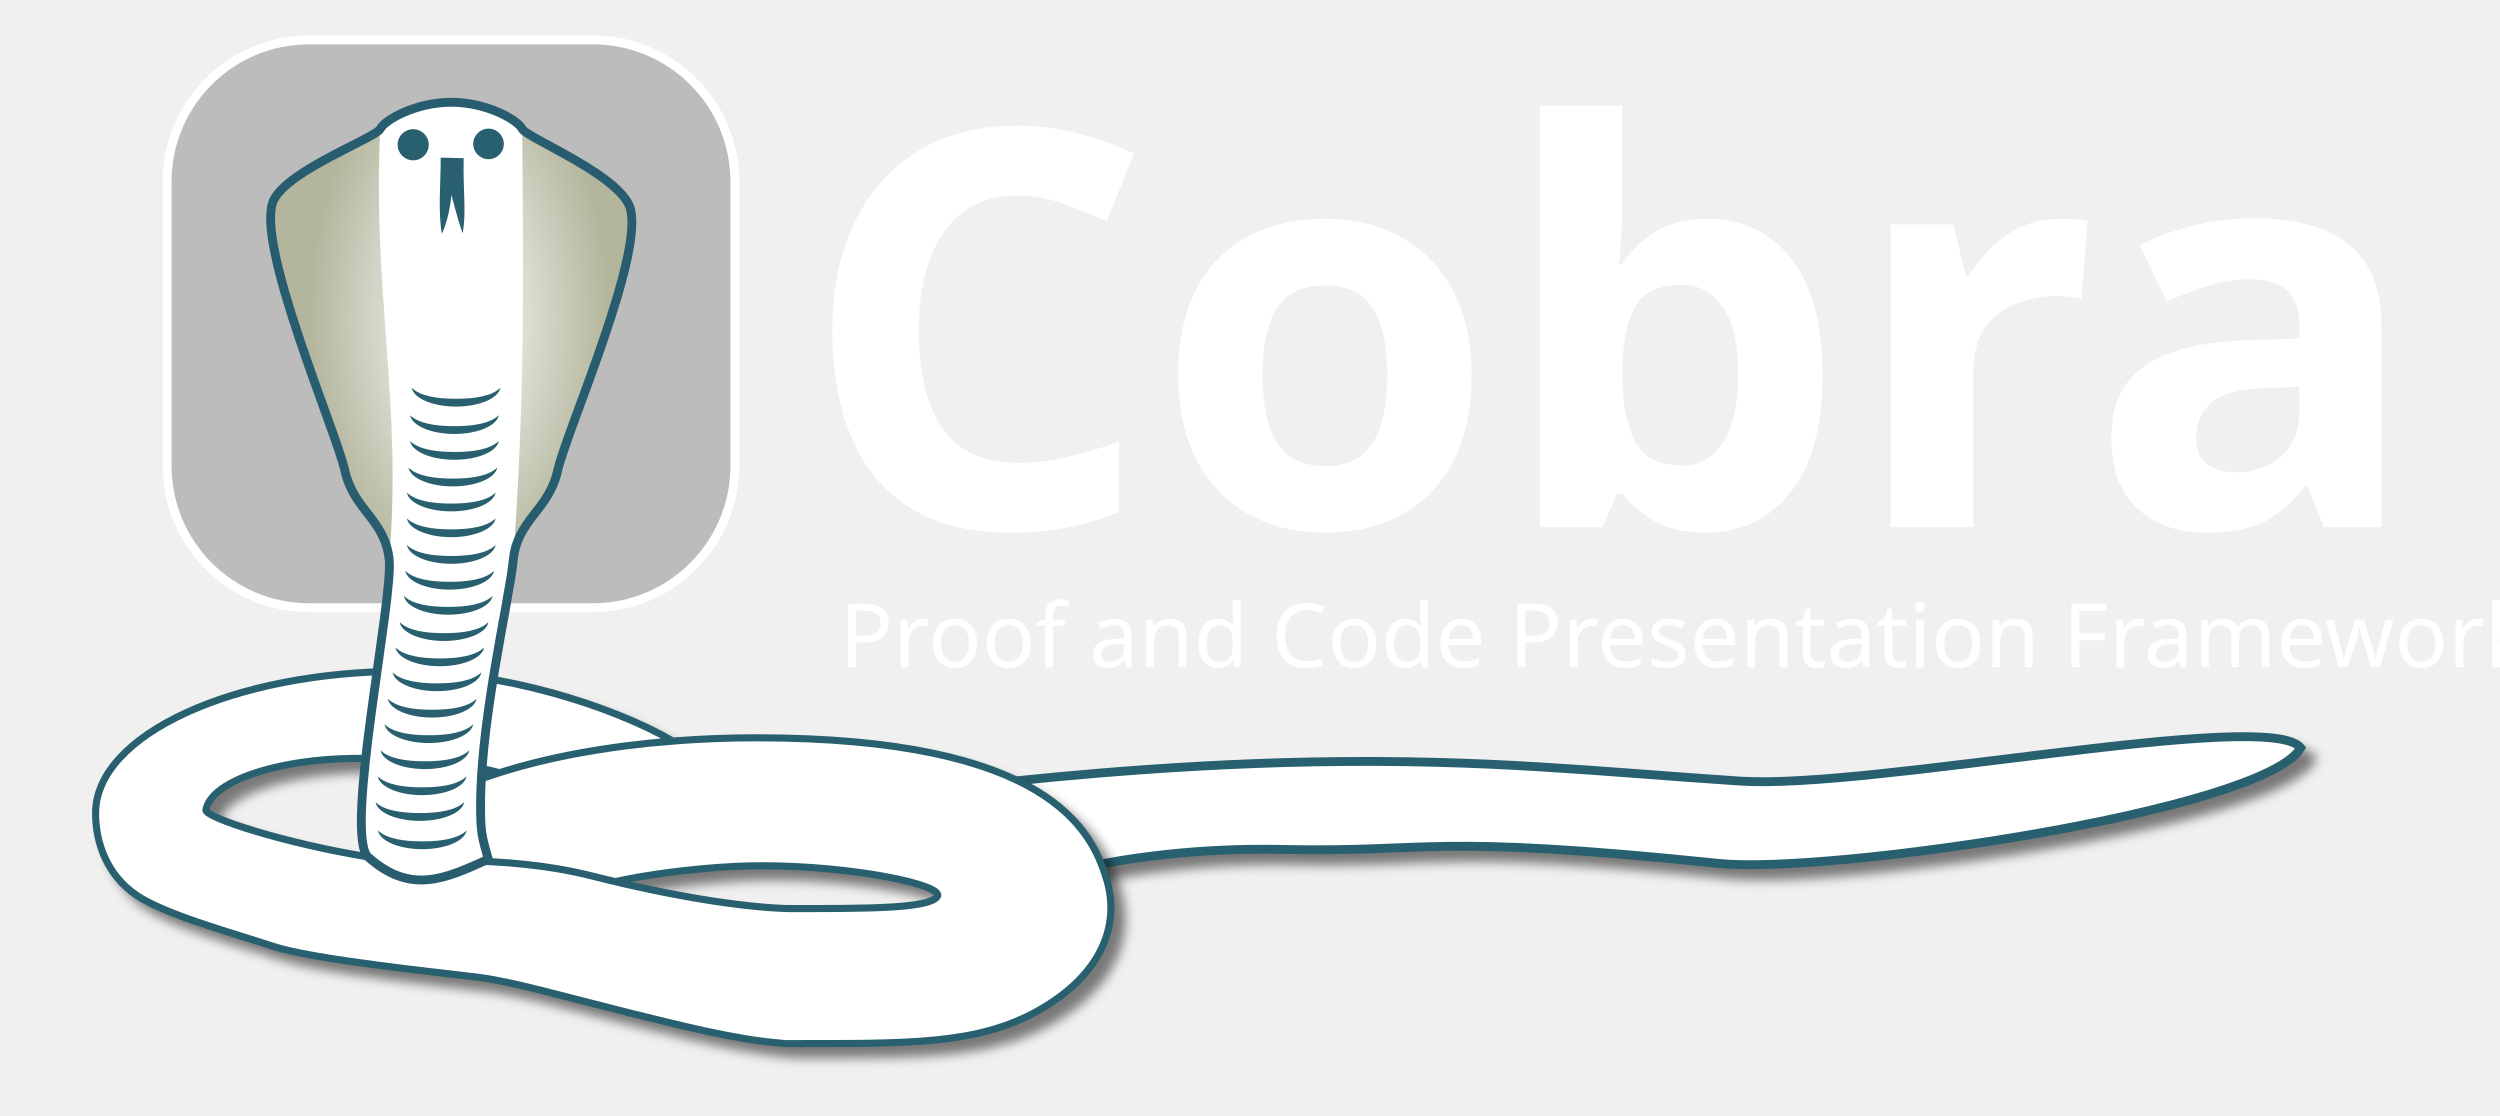
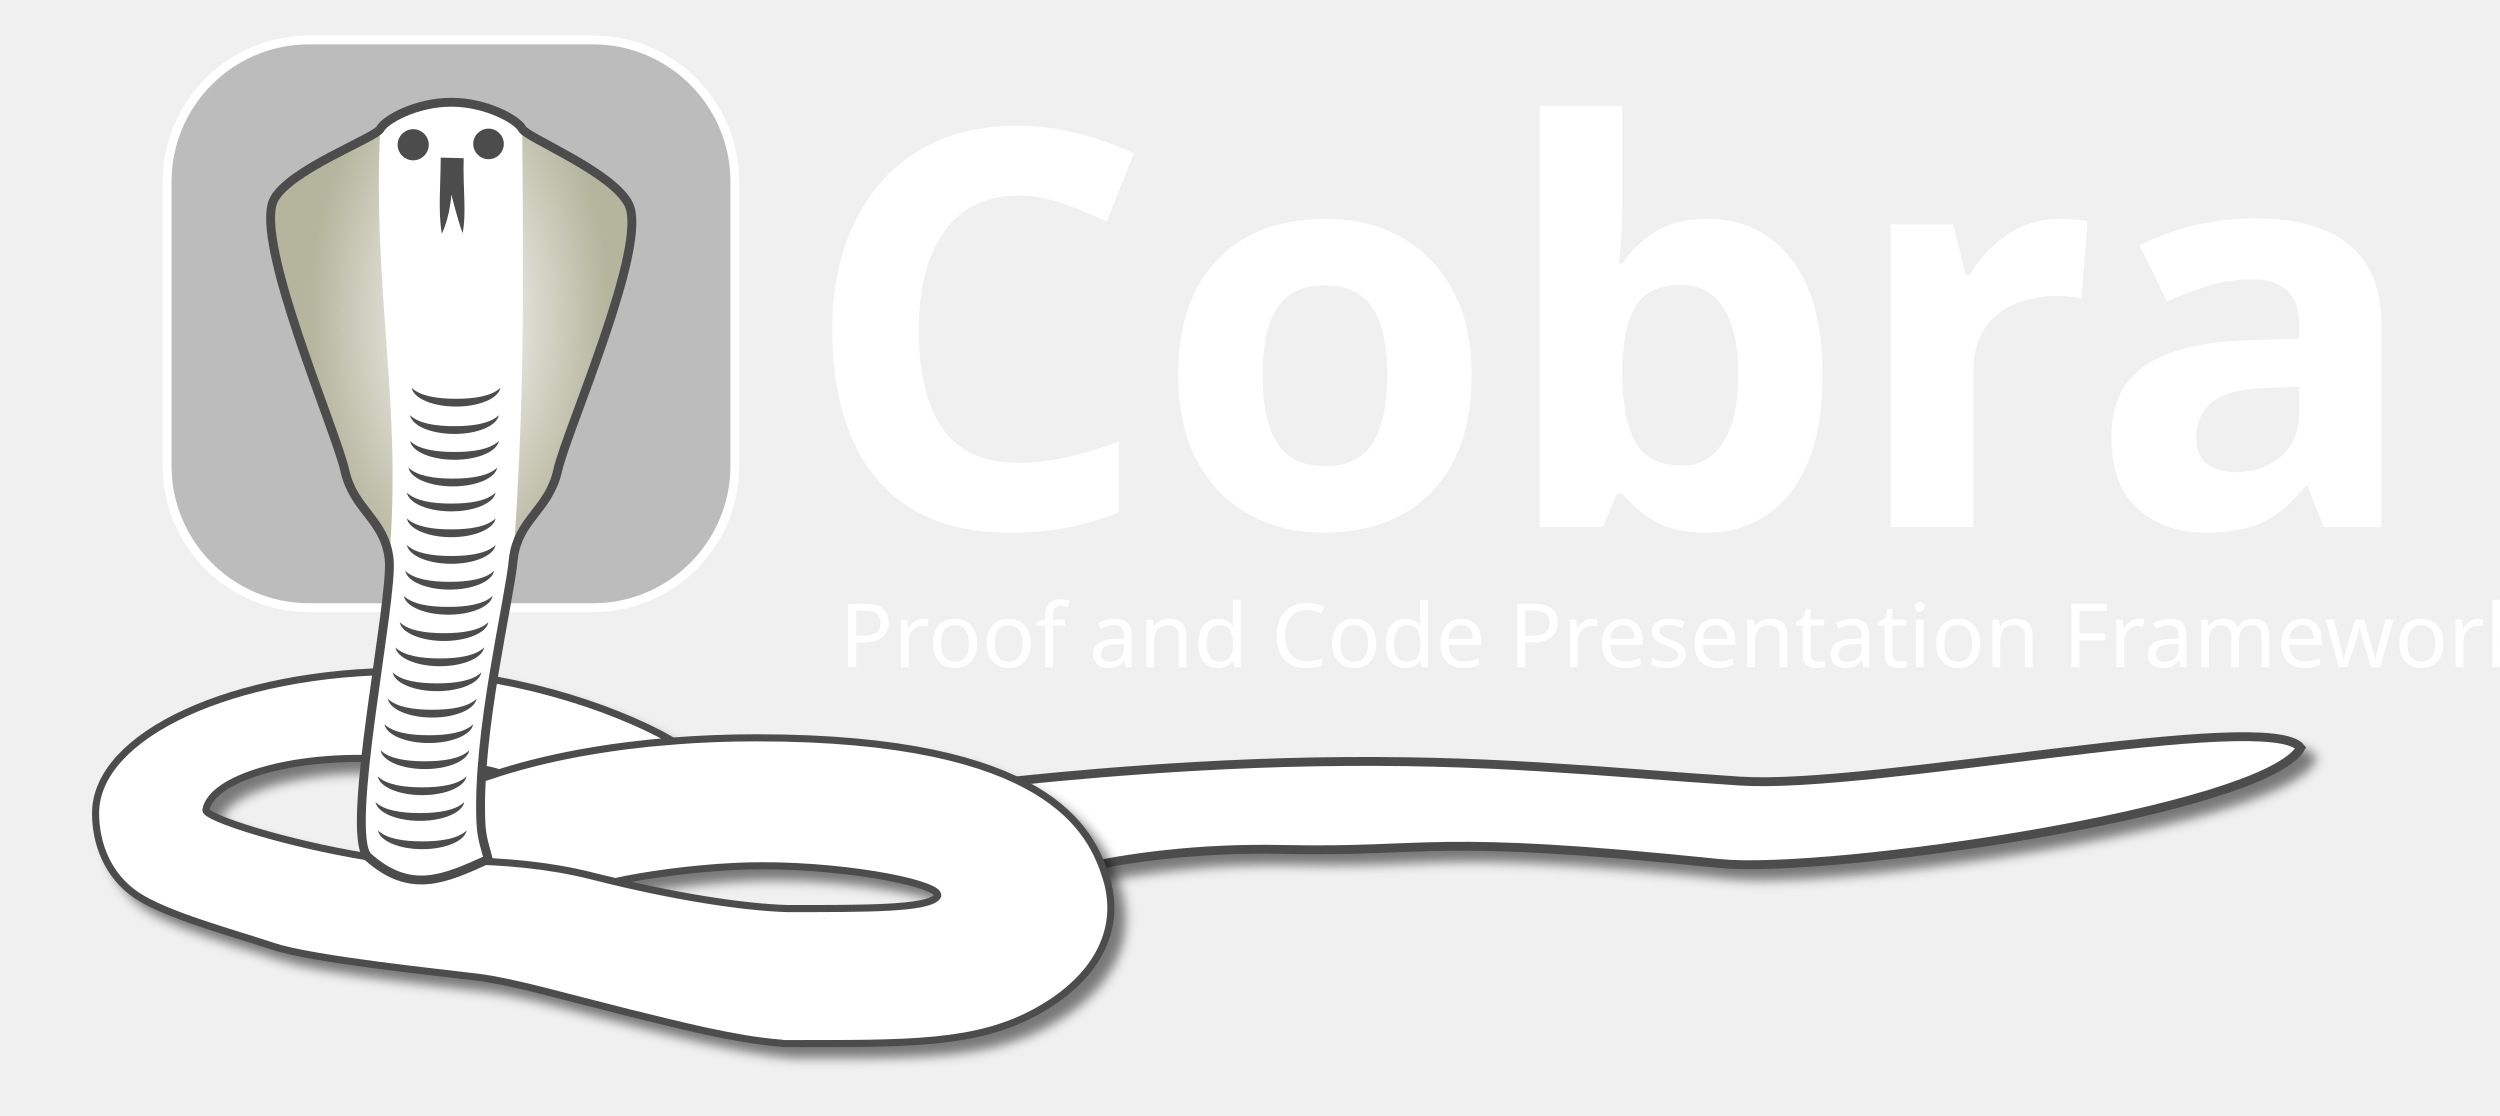
<svg xmlns="http://www.w3.org/2000/svg" xmlns:ns1="http://www.openswatchbook.org/uri/2009/osb" xmlns:xlink="http://www.w3.org/1999/xlink" width="1127.246" height="502.907" viewBox="0 0 1127.246 502.907" id="svg2" version="1.1" enable-background="new">
  <defs id="defs4">
    <linearGradient id="linearGradient9887">
      <stop style="stop-color:#ffffff;stop-opacity:1" offset="0" id="stop9889" />
      <stop style="stop-color:#b3b59c;stop-opacity:1" offset="1" id="stop9891" />
    </linearGradient>
    <linearGradient id="linearGradient9216" ns1:paint="solid">
      <stop style="stop-color:#285d6f;stop-opacity:1;" offset="0" id="stop9218" />
    </linearGradient>
    <filter style="color-interpolation-filters:sRGB" id="filter6349">
      <feFlood flood-opacity="0.498" flood-color="rgb(0,0,0)" result="flood" id="feFlood6351" />
      <feComposite in="flood" in2="SourceGraphic" operator="in" result="composite1" id="feComposite6353" />
      <feGaussianBlur in="composite1" stdDeviation="2.5" result="blur" id="feGaussianBlur6355" />
      <feOffset dx="5" dy="5" result="offset" id="feOffset6357" />
      <feComposite in="SourceGraphic" in2="offset" operator="over" result="fbSourceGraphic" id="feComposite6359" />
      <feColorMatrix result="fbSourceGraphicAlpha" in="fbSourceGraphic" values="0 0 0 -1 0 0 0 0 -1 0 0 0 0 -1 0 0 0 0 1 0" id="feColorMatrix6361" />
      <feFlood id="feFlood6363" flood-opacity="0.498" flood-color="rgb(0,0,0)" result="flood" in="fbSourceGraphic" />
      <feComposite id="feComposite6365" in2="fbSourceGraphic" in="flood" operator="in" result="composite1" />
      <feGaussianBlur id="feGaussianBlur6367" in="composite1" stdDeviation="2.5" result="blur" />
      <feOffset id="feOffset6369" dx="5" dy="5" result="offset" />
      <feComposite id="feComposite6371" in2="offset" in="fbSourceGraphic" operator="over" result="composite2" />
    </filter>
    <filter style="color-interpolation-filters:sRGB" id="filter6380">
      <feFlood flood-opacity="0.498" flood-color="rgb(0,0,0)" result="flood" id="feFlood6382" />
      <feComposite in="flood" in2="SourceGraphic" operator="in" result="composite1" id="feComposite6384" />
      <feGaussianBlur in="composite1" stdDeviation="2.5" result="blur" id="feGaussianBlur6386" />
      <feOffset dx="5" dy="5" result="offset" id="feOffset6388" />
      <feComposite in="SourceGraphic" in2="offset" operator="over" result="composite2" id="feComposite6390" />
    </filter>
    <filter style="color-interpolation-filters:sRGB" id="filter6392">
      <feFlood flood-opacity="0.498" flood-color="rgb(0,0,0)" result="flood" id="feFlood6394" />
      <feComposite in="flood" in2="SourceGraphic" operator="in" result="composite1" id="feComposite6396" />
      <feGaussianBlur in="composite1" stdDeviation="2.5" result="blur" id="feGaussianBlur6398" />
      <feOffset dx="5" dy="5" result="offset" id="feOffset6400" />
      <feComposite in="SourceGraphic" in2="offset" operator="over" result="composite2" id="feComposite6402" />
    </filter>
    <radialGradient xlink:href="#linearGradient9887" id="radialGradient9897" cx="131.652" cy="167.55" fx="131.652" fy="167.55" r="81.456" gradientTransform="matrix(0.832792,8.2793925e-4,-0.00152307,1.531998,13.96889,-130.6228)" gradientUnits="userSpaceOnUse" />
    <filter style="color-interpolation-filters:sRGB;" id="filter9904">
      <feFlood flood-opacity="0.498" flood-color="rgb(0,0,0)" result="flood" id="feFlood9906" />
      <feComposite in="flood" in2="SourceGraphic" operator="in" result="composite1" id="feComposite9908" />
      <feGaussianBlur in="composite1" stdDeviation="2.5" result="blur" id="feGaussianBlur9910" />
      <feOffset dx="5" dy="5" result="offset" id="feOffset9912" />
      <feComposite in="SourceGraphic" in2="offset" operator="over" result="composite2" id="feComposite9914" />
    </filter>
  </defs>
  <g id="layer1" transform="translate(83.64829,-778.3622)" style="display:inline">
    <rect style="fill:#000000;fill-opacity:0.215;stroke:#ffffff;stroke-width:4;stroke-miterlimit:4;stroke-dasharray:none;stroke-opacity:1" id="rect4299" width="256" height="256" x="-8.3" y="796.362" ry="64" />
  </g>
  <g id="layer4" style="display:inline" transform="translate(83.64829,17.99994)">
-     <path style="display:inline;fill:#ffffff;fill-opacity:1;fill-rule:evenodd;stroke:#28606f;stroke-width:4;stroke-linecap:butt;stroke-linejoin:miter;stroke-miterlimit:4;stroke-dasharray:none;stroke-opacity:1;filter:url(#filter9904)" d="m 367.338,334.907 c 0,0 68.815,-8.136 142.117,-9.385 78.303,-1.335 127.294,4.44 191.455,8.671 59.39,3.916 238.447,-33.152 252.857,-15 -16.429,28.571 -213.735,57.116 -262.143,52.143 -132.333,-13.596 -128.268,-4.902 -197.074,-6.326 -76.596,-1.585 -126.497,18.469 -126.497,18.469 z" id="path9901" />
-     <g id="g5227" style="opacity:1;stroke:#28606f;stroke-opacity:1;filter:url(#filter6380)" transform="translate(-8.299652,0)">
-       <path id="path4710" d="m 106.744,284.676 c 43.922,0 93.028,15.17 121.342,31.457 -29.207,2.28 -55.979,7.197 -78.307,14.307 -11.973,-3.675 -28.704,-3.996 -48.035,-5.764 -39.05,-3.571 -81.341,6.703 -84.253,22.505 -0.629,3.413 35.678,15.101 73.053,21.177 21.278,3.459 60.096,-1.778 101.279,8.68 36.474,9.262 67.857,14.03 87.92,14.639 35.878,0 62.83,0.072 67.415,-5.217 4.585,-5.289 -38.017,-14.126 -78.849,-14.092 -4.224,0.003 -8.429,0.102 -12.566,0.309 -20.065,1.003 -41.023,3.994 -53.605,6.836 -3.401,-0.778 -6.832,-1.59 -10.314,-2.475 -41.183,-10.457 -80.001,-5.22 -101.279,-8.68 8.38,-16.372 29.219,-28.36 59.234,-37.918 1.324,-0.421 2.665,-0.834 4.02,-1.24 0.178,-0.053 0.358,-0.105 0.537,-0.158 4.031,-1.198 8.199,-2.328 12.488,-3.387 0.283,-0.07 0.564,-0.14 0.848,-0.209 1.42,-0.346 2.851,-0.685 4.297,-1.016 3.117,-0.712 6.294,-1.389 9.527,-2.027 1.466,-0.29 2.947,-0.57 4.436,-0.844 0.349,-0.064 0.699,-0.126 1.049,-0.189 4.381,-0.793 8.859,-1.518 13.42,-2.176 0.574,-0.083 1.148,-0.167 1.725,-0.248 1.388,-0.194 2.783,-0.381 4.186,-0.562 0.514,-0.066 1.033,-0.131 1.549,-0.195 2.854,-0.358 5.735,-0.69 8.646,-0.994 0.31,-0.032 0.617,-0.068 0.928,-0.1 1.442,-0.148 2.895,-0.284 4.35,-0.418 0.637,-0.059 1.275,-0.118 1.914,-0.174 1.458,-0.128 2.918,-0.254 4.389,-0.369 l 0.068,-0.006 c 12.176,-0.95 24.753,-1.451 37.59,-1.451 132,0 151.149,42.016 157.75,63.393 6.601,21.377 -2.541,43.626 -30.349,59.399 -27.808,15.773 -58.571,15.081 -115.149,15.081 -0.358,-0.062 -0.72,-0.118 -1.078,-0.18 -21.428,-1.639 -47.88,-8.687 -67.46,-13.408 -32,-8 -53.571,-14.357 -69.571,-16.357 -16,-2 -74.143,-7.929 -92.143,-13.929 -18,-6 -48.249,-14.076 -61.483,-22.989 -13.234,-8.912 -18.517,-23.484 -18.517,-37.011 0,-35.346 62.232,-64 139,-64 z" style="display:inline;fill:#ffffff;fill-opacity:1;stroke:#28606f;stroke-width:3.2;stroke-miterlimit:3.9;stroke-dasharray:none;stroke-dashoffset:0;stroke-opacity:1" />
+     <path style="display:inline;fill:#ffffff;fill-opacity:1;fill-rule:evenodd;stroke:#4c4c4c;stroke-width:4;stroke-linecap:butt;stroke-linejoin:miter;stroke-miterlimit:4;stroke-dasharray:none;stroke-opacity:1;filter:url(#filter9904)" d="m 367.338,334.907 c 0,0 68.815,-8.136 142.117,-9.385 78.303,-1.335 127.294,4.44 191.455,8.671 59.39,3.916 238.447,-33.152 252.857,-15 -16.429,28.571 -213.735,57.116 -262.143,52.143 -132.333,-13.596 -128.268,-4.902 -197.074,-6.326 -76.596,-1.585 -126.497,18.469 -126.497,18.469 z" id="path9901" />
+     <g id="g5227" style="opacity:1;stroke:#4c4c4c;stroke-opacity:1;filter:url(#filter6380)" transform="translate(-8.299652,0)">
+       <path id="path4710" d="m 106.744,284.676 c 43.922,0 93.028,15.17 121.342,31.457 -29.207,2.28 -55.979,7.197 -78.307,14.307 -11.973,-3.675 -28.704,-3.996 -48.035,-5.764 -39.05,-3.571 -81.341,6.703 -84.253,22.505 -0.629,3.413 35.678,15.101 73.053,21.177 21.278,3.459 60.096,-1.778 101.279,8.68 36.474,9.262 67.857,14.03 87.92,14.639 35.878,0 62.83,0.072 67.415,-5.217 4.585,-5.289 -38.017,-14.126 -78.849,-14.092 -4.224,0.003 -8.429,0.102 -12.566,0.309 -20.065,1.003 -41.023,3.994 -53.605,6.836 -3.401,-0.778 -6.832,-1.59 -10.314,-2.475 -41.183,-10.457 -80.001,-5.22 -101.279,-8.68 8.38,-16.372 29.219,-28.36 59.234,-37.918 1.324,-0.421 2.665,-0.834 4.02,-1.24 0.178,-0.053 0.358,-0.105 0.537,-0.158 4.031,-1.198 8.199,-2.328 12.488,-3.387 0.283,-0.07 0.564,-0.14 0.848,-0.209 1.42,-0.346 2.851,-0.685 4.297,-1.016 3.117,-0.712 6.294,-1.389 9.527,-2.027 1.466,-0.29 2.947,-0.57 4.436,-0.844 0.349,-0.064 0.699,-0.126 1.049,-0.189 4.381,-0.793 8.859,-1.518 13.42,-2.176 0.574,-0.083 1.148,-0.167 1.725,-0.248 1.388,-0.194 2.783,-0.381 4.186,-0.562 0.514,-0.066 1.033,-0.131 1.549,-0.195 2.854,-0.358 5.735,-0.69 8.646,-0.994 0.31,-0.032 0.617,-0.068 0.928,-0.1 1.442,-0.148 2.895,-0.284 4.35,-0.418 0.637,-0.059 1.275,-0.118 1.914,-0.174 1.458,-0.128 2.918,-0.254 4.389,-0.369 l 0.068,-0.006 c 12.176,-0.95 24.753,-1.451 37.59,-1.451 132,0 151.149,42.016 157.75,63.393 6.601,21.377 -2.541,43.626 -30.349,59.399 -27.808,15.773 -58.571,15.081 -115.149,15.081 -0.358,-0.062 -0.72,-0.118 -1.078,-0.18 -21.428,-1.639 -47.88,-8.687 -67.46,-13.408 -32,-8 -53.571,-14.357 -69.571,-16.357 -16,-2 -74.143,-7.929 -92.143,-13.929 -18,-6 -48.249,-14.076 -61.483,-22.989 -13.234,-8.912 -18.517,-23.484 -18.517,-37.011 0,-35.346 62.232,-64 139,-64 z" style="display:inline;fill:#ffffff;fill-opacity:1;stroke:#4c4c4c;stroke-width:3.2;stroke-miterlimit:3.9;stroke-dasharray:none;stroke-dashoffset:0;stroke-opacity:1" />
    </g>
  </g>
  <g id="layer13" style="display:inline;" transform="translate(83.64829,17.99994)">
    <path style="display:inline;fill:url(#radialGradient9897);fill-opacity:1;fill-rule:evenodd;stroke:none;stroke-width:4;stroke-linecap:butt;stroke-linejoin:miter;stroke-miterlimit:4;stroke-dasharray:none;stroke-opacity:1" d="m 119.817,28.107 c 16,0 30,8 32,12 2,4 40.654,19.307 48,34 9.195,18.39 -28,102 -32,120 -4,18 -18,22 -20,40 -1.704,18.741 -16.47,78.12 -14.625,118.791 0.321,7.073 1.858,10.901 3.339,16.53 -19.772,8.938 -35.042,16.049 -54.286,-1.071 -10.837,-10.837 11.571,-116.25 9.571,-134.25 -2,-18 -16,-22 -20,-40 -4,-18 -41.195,-103.61 -32,-122 6.778,-13.556 46,-28 48,-32 2,-4 16,-12 32,-12 z" id="path10741-8" />
    <path style="display:inline;fill:#ffffff;fill-opacity:1;fill-rule:evenodd;stroke:none;stroke-width:4;stroke-linecap:butt;stroke-linejoin:miter;stroke-miterlimit:4;stroke-dasharray:none;stroke-opacity:1" d="m 91.818,234.107 c 2,18 -20.409,123.413 -9.572,134.25 19.244,17.121 34.515,10.008 54.287,1.07 -1.481,-5.629 -3.019,-9.457 -3.34,-16.529 -1.844,-40.672 12.921,-100.05 14.625,-118.791 0,0 -24.571,-71.071 -56,0 z" id="path10741-8-0" />
    <path style="opacity:1;fill:#ffffff;fill-opacity:1;fill-rule:evenodd;stroke:none;stroke-width:4;stroke-miterlimit:4;stroke-dasharray:none;stroke-opacity:1" d="m 119.817,28.107 c 16,0 30,8 32,12 0.6,74.464 1.051,121.269 -4,194 l -56,0 c 6.061,-68.69 -7.723,-122.546 -4,-194 2,-4 16,-12 32,-12 z" id="path10741" />
-     <circle style="fill:#28606f;fill-opacity:1;stroke:none;stroke-width:1;stroke-linecap:round;stroke-linejoin:miter;stroke-miterlimit:4;stroke-dasharray:1, 3;stroke-dashoffset:0;stroke-opacity:1" id="path10833" cx="-102.656" cy="47.271" r="7.023" transform="scale(-1,1)" />
-     <circle style="fill:#28606f;fill-opacity:1;stroke:none;stroke-width:1;stroke-linecap:round;stroke-linejoin:miter;stroke-miterlimit:4;stroke-dasharray:1, 3;stroke-dashoffset:0;stroke-opacity:1" id="path10837" cx="-136.623" cy="46.892" r="6.896" transform="scale(-1,1)" />
+     <circle style="fill:#4c4c4c;fill-opacity:1;stroke:none;stroke-width:1;stroke-linecap:round;stroke-linejoin:miter;stroke-miterlimit:4;stroke-dasharray:1, 3;stroke-dashoffset:0;stroke-opacity:1" id="path10833" cx="-102.656" cy="47.271" r="7.023" transform="scale(-1,1)" />
+     <circle style="fill:#4c4c4c;fill-opacity:1;stroke:none;stroke-width:1;stroke-linecap:round;stroke-linejoin:miter;stroke-miterlimit:4;stroke-dasharray:1, 3;stroke-dashoffset:0;stroke-opacity:1" id="path10837" cx="-136.623" cy="46.892" r="6.896" transform="scale(-1,1)" />
    <text xml:space="preserve" style="font-style:normal;font-variant:normal;font-weight:900;font-stretch:normal;font-size:40px;line-height:125%;font-family:'Fira Sans';-inkscape-font-specification:'Fira Sans Heavy';letter-spacing:0px;word-spacing:0px;fill:#ffffff;fill-opacity:1;stroke:none;stroke-width:0.6;stroke-linecap:butt;stroke-linejoin:miter;stroke-miterlimit:4;stroke-dasharray:none;stroke-opacity:1" x="277.117" y="219.672" id="text3376">
      <tspan id="tspan3378" x="277.117" y="219.672" style="font-style:normal;font-variant:normal;font-weight:bold;font-stretch:normal;font-size:250px;font-family:'Fira Sans';-inkscape-font-specification:'Fira Sans Bold';fill:#ffffff;stroke:none;stroke-width:0.6;stroke-miterlimit:4;stroke-dasharray:none;stroke-opacity:1">Cobra</tspan>
    </text>
-     <path style="fill:#28606f;fill-opacity:1;stroke:none;stroke-width:1;stroke-linecap:round;stroke-linejoin:miter;stroke-miterlimit:4;stroke-dasharray:1, 3;stroke-dashoffset:0;stroke-opacity:1" d="m 139.817,215.743 c -0.823,4.782 -9.533,8.47 -20.005,8.472 -10.463,-0.004 -19.165,-3.688 -19.995,-8.466 3.893,3.788 11.595,4.948 19.995,4.951 8.406,-0.003 16.114,-1.166 20.005,-4.958 z" id="path10811-5" />
-     <path style="fill:#28606f;fill-opacity:1;stroke:none;stroke-width:1;stroke-linecap:round;stroke-linejoin:miter;stroke-miterlimit:4;stroke-dasharray:1, 3;stroke-dashoffset:0;stroke-opacity:1" d="m 139.817,227.743 c -0.823,4.782 -9.533,8.47 -20.005,8.472 -10.463,-0.004 -19.165,-3.688 -19.995,-8.466 3.893,3.788 11.595,4.948 19.995,4.951 8.406,-0.003 16.114,-1.166 20.005,-4.958 z" id="path10811-5-4" />
-     <path style="fill:#28606f;fill-opacity:1;stroke:none;stroke-width:1;stroke-linecap:round;stroke-linejoin:miter;stroke-miterlimit:4;stroke-dasharray:1, 3;stroke-dashoffset:0;stroke-opacity:1" d="m 139.103,239.386 c -0.823,4.782 -9.533,8.47 -20.005,8.472 -10.463,-0.004 -19.165,-3.688 -19.995,-8.466 3.893,3.788 11.595,4.948 19.995,4.951 8.406,-0.003 16.114,-1.166 20.005,-4.958 z" id="path10811-5-9" />
-     <path style="fill:#28606f;fill-opacity:1;stroke:none;stroke-width:1;stroke-linecap:round;stroke-linejoin:miter;stroke-miterlimit:4;stroke-dasharray:1, 3;stroke-dashoffset:0;stroke-opacity:1" d="m 139.817,204.107 c -0.823,4.782 -9.533,8.47 -20.005,8.472 -10.463,-0.004 -19.165,-3.688 -19.995,-8.466 3.893,3.788 11.595,4.948 19.995,4.951 8.406,-0.003 16.114,-1.166 20.005,-4.958 z" id="path10811-5-1-5" />
+     <path style="fill:#4c4c4c;fill-opacity:1;stroke:none;stroke-width:1;stroke-linecap:round;stroke-linejoin:miter;stroke-miterlimit:4;stroke-dasharray:1, 3;stroke-dashoffset:0;stroke-opacity:1" d="m 139.817,215.743 c -0.823,4.782 -9.533,8.47 -20.005,8.472 -10.463,-0.004 -19.165,-3.688 -19.995,-8.466 3.893,3.788 11.595,4.948 19.995,4.951 8.406,-0.003 16.114,-1.166 20.005,-4.958 z" id="path10811-5" />
+     <path style="fill:#4c4c4c;fill-opacity:1;stroke:none;stroke-width:1;stroke-linecap:round;stroke-linejoin:miter;stroke-miterlimit:4;stroke-dasharray:1, 3;stroke-dashoffset:0;stroke-opacity:1" d="m 139.817,227.743 c -0.823,4.782 -9.533,8.47 -20.005,8.472 -10.463,-0.004 -19.165,-3.688 -19.995,-8.466 3.893,3.788 11.595,4.948 19.995,4.951 8.406,-0.003 16.114,-1.166 20.005,-4.958 z" id="path10811-5-4" />
+     <path style="fill:#4c4c4c;fill-opacity:1;stroke:none;stroke-width:1;stroke-linecap:round;stroke-linejoin:miter;stroke-miterlimit:4;stroke-dasharray:1, 3;stroke-dashoffset:0;stroke-opacity:1" d="m 139.103,239.386 c -0.823,4.782 -9.533,8.47 -20.005,8.472 -10.463,-0.004 -19.165,-3.688 -19.995,-8.466 3.893,3.788 11.595,4.948 19.995,4.951 8.406,-0.003 16.114,-1.166 20.005,-4.958 z" id="path10811-5-9" />
+     <path style="fill:#4c4c4c;fill-opacity:1;stroke:none;stroke-width:1;stroke-linecap:round;stroke-linejoin:miter;stroke-miterlimit:4;stroke-dasharray:1, 3;stroke-dashoffset:0;stroke-opacity:1" d="m 139.817,204.107 c -0.823,4.782 -9.533,8.47 -20.005,8.472 -10.463,-0.004 -19.165,-3.688 -19.995,-8.466 3.893,3.788 11.595,4.948 19.995,4.951 8.406,-0.003 16.114,-1.166 20.005,-4.958 z" id="path10811-5-1-5" />
    <text xml:space="preserve" style="font-style:normal;font-variant:normal;font-weight:normal;font-stretch:condensed;font-size:40px;line-height:125%;font-family:'Fira Sans Condensed';-inkscape-font-specification:'Fira Sans Condensed,  Condensed';letter-spacing:0px;word-spacing:0px;fill:#ffffff;fill-opacity:1;stroke:none;stroke-width:1px;stroke-linecap:butt;stroke-linejoin:miter;stroke-opacity:1" x="294.918" y="282.836" id="text7069">
      <tspan id="tspan7071" x="294.918" y="282.836" style="font-style:normal;font-variant:normal;font-weight:normal;font-stretch:condensed;font-size:40px;font-family:'Fira Sans Condensed';-inkscape-font-specification:'Fira Sans Condensed,  Condensed';fill:#ffffff">Proof and Code Presentation Framework</tspan>
    </text>
-     <path style="display:inline;fill:none;fill-opacity:1;fill-rule:evenodd;stroke:#285d6f;stroke-width:4;stroke-linecap:butt;stroke-linejoin:miter;stroke-miterlimit:4;stroke-dasharray:none;stroke-opacity:1" d="m 119.817,28.107 c 16,0 30,8 32,12 2,4 40.654,19.307 48,34 9.195,18.39 -28,102 -32,120 -4,18 -18,22 -20,40 -1.704,18.741 -16.47,78.12 -14.625,118.791 0.321,7.073 1.858,10.901 3.339,16.53 -19.772,8.938 -35.042,16.049 -54.286,-1.071 -10.837,-10.837 11.571,-116.25 9.571,-134.25 -2,-18 -16,-22 -20,-40 -4,-18 -41.195,-103.61 -32,-122 6.778,-13.556 46,-28 48,-32 2,-4 16,-12 32,-12 z" id="path10741-8-01" />
-     <path style="display:inline;fill:#28606f;fill-opacity:1;stroke:none;stroke-width:1;stroke-linecap:round;stroke-linejoin:miter;stroke-miterlimit:4;stroke-dasharray:1, 3;stroke-dashoffset:0;stroke-opacity:1" d="m 141.256,169.201 c -0.823,4.782 -9.533,8.47 -20.005,8.472 -10.463,-0.004 -19.165,-3.688 -19.995,-8.466 3.893,3.788 11.595,4.948 19.995,4.951 8.406,-0.003 16.114,-1.166 20.005,-4.958 z" id="path10811-5-0" />
-     <path style="display:inline;fill:#28606f;fill-opacity:1;stroke:none;stroke-width:1;stroke-linecap:round;stroke-linejoin:miter;stroke-miterlimit:4;stroke-dasharray:1, 3;stroke-dashoffset:0;stroke-opacity:1" d="m 141.256,180.844 c -0.823,4.782 -9.533,8.47 -20.005,8.472 -10.463,-0.004 -19.165,-3.688 -19.995,-8.466 3.893,3.788 11.595,4.948 19.995,4.951 8.406,-0.003 16.114,-1.166 20.005,-4.958 z" id="path10811-5-4-5" />
-     <path style="display:inline;fill:#28606f;fill-opacity:1;stroke:none;stroke-width:1;stroke-linecap:round;stroke-linejoin:miter;stroke-miterlimit:4;stroke-dasharray:1, 3;stroke-dashoffset:0;stroke-opacity:1" d="m 140.541,192.844 c -0.823,4.782 -9.533,8.47 -20.005,8.472 -10.463,-0.004 -19.165,-3.688 -19.995,-8.466 3.893,3.788 11.595,4.948 19.995,4.951 8.406,-0.003 16.114,-1.166 20.005,-4.958 z" id="path10811-5-9-4" />
-     <path style="display:inline;fill:#28606f;fill-opacity:1;stroke:none;stroke-width:1;stroke-linecap:round;stroke-linejoin:miter;stroke-miterlimit:4;stroke-dasharray:1, 3;stroke-dashoffset:0;stroke-opacity:1" d="m 141.97,156.851 c -0.823,4.782 -9.533,8.47 -20.005,8.472 -10.463,-0.004 -19.165,-3.688 -19.995,-8.466 3.893,3.788 11.595,4.948 19.995,4.951 8.406,-0.003 16.114,-1.166 20.005,-4.958 z" id="path10811-5-1-5-9" />
-     <path style="display:inline;fill:#28606f;fill-opacity:1;stroke:none;stroke-width:1;stroke-linecap:round;stroke-linejoin:miter;stroke-miterlimit:4;stroke-dasharray:1, 3;stroke-dashoffset:0;stroke-opacity:1" d="m 136.572,262.541 c -0.823,4.782 -9.533,8.47 -20.005,8.472 -10.463,-0.004 -19.165,-3.688 -19.995,-8.466 3.893,3.788 11.595,4.948 19.995,4.951 8.406,-0.003 16.114,-1.166 20.005,-4.958 z" id="path10811-5-6" />
-     <path style="display:inline;fill:#28606f;fill-opacity:1;stroke:none;stroke-width:1;stroke-linecap:round;stroke-linejoin:miter;stroke-miterlimit:4;stroke-dasharray:1, 3;stroke-dashoffset:0;stroke-opacity:1" d="m 134.657,273.932 c -0.823,4.782 -9.533,8.47 -20.005,8.472 -10.463,-0.004 -19.165,-3.688 -19.995,-8.466 3.893,3.788 11.595,4.948 19.995,4.951 8.406,-0.003 16.114,-1.166 20.005,-4.958 z" id="path10811-5-4-2" />
-     <path style="display:inline;fill:#28606f;fill-opacity:1;stroke:none;stroke-width:1;stroke-linecap:round;stroke-linejoin:miter;stroke-miterlimit:4;stroke-dasharray:1, 3;stroke-dashoffset:0;stroke-opacity:1" d="m 133.394,285.174 c -0.823,4.782 -9.533,8.47 -20.005,8.472 -10.463,-0.004 -19.165,-3.688 -19.995,-8.466 3.893,3.788 11.595,4.948 19.995,4.951 8.406,-0.003 16.114,-1.166 20.005,-4.958 z" id="path10811-5-9-7" />
-     <path style="display:inline;fill:#28606f;fill-opacity:1;stroke:none;stroke-width:1;stroke-linecap:round;stroke-linejoin:miter;stroke-miterlimit:4;stroke-dasharray:1, 3;stroke-dashoffset:0;stroke-opacity:1" d="m 138.445,250.696 c -0.823,4.782 -9.533,8.47 -20.005,8.472 -10.463,-0.004 -19.165,-3.688 -19.995,-8.466 3.893,3.788 11.595,4.948 19.995,4.951 8.406,-0.003 16.114,-1.166 20.005,-4.958 z" id="path10811-5-1-5-0" />
-     <path style="display:inline;fill:#28606f;fill-opacity:1;stroke:none;stroke-width:1;stroke-linecap:round;stroke-linejoin:miter;stroke-miterlimit:4;stroke-dasharray:1, 3;stroke-dashoffset:0;stroke-opacity:1" d="m 129.717,308.564 c -0.823,4.782 -9.533,8.47 -20.005,8.472 -10.463,-0.004 -19.165,-3.688 -19.995,-8.466 3.893,3.788 11.595,4.948 19.995,4.951 8.406,-0.003 16.114,-1.166 20.005,-4.958 z" id="path10811-5-6-9" />
-     <path style="display:inline;fill:#28606f;fill-opacity:1;stroke:none;stroke-width:1;stroke-linecap:round;stroke-linejoin:miter;stroke-miterlimit:4;stroke-dasharray:1, 3;stroke-dashoffset:0;stroke-opacity:1" d="m 127.95,320.312 c -0.823,4.782 -9.533,8.47 -20.005,8.472 -10.463,-0.004 -19.165,-3.688 -19.995,-8.466 3.893,3.788 11.595,4.948 19.995,4.951 8.406,-0.003 16.114,-1.166 20.005,-4.958 z" id="path10811-5-4-2-5" />
-     <path style="display:inline;fill:#28606f;fill-opacity:1;stroke:none;stroke-width:1;stroke-linecap:round;stroke-linejoin:miter;stroke-miterlimit:4;stroke-dasharray:1, 3;stroke-dashoffset:0;stroke-opacity:1" d="m 126.687,332.059 c -0.823,4.782 -9.533,8.47 -20.005,8.472 -10.463,-0.004 -19.165,-3.688 -19.995,-8.466 3.893,3.788 11.595,4.948 19.995,4.951 8.406,-0.003 16.114,-1.166 20.005,-4.958 z" id="path10811-5-9-7-3" />
-     <path style="display:inline;fill:#28606f;fill-opacity:1;stroke:none;stroke-width:1;stroke-linecap:round;stroke-linejoin:miter;stroke-miterlimit:4;stroke-dasharray:1, 3;stroke-dashoffset:0;stroke-opacity:1" d="m 131.233,297.076 c -0.823,4.782 -9.533,8.47 -20.005,8.472 -10.463,-0.004 -19.165,-3.688 -19.995,-8.466 3.893,3.788 11.595,4.948 19.995,4.951 8.406,-0.003 16.114,-1.166 20.005,-4.958 z" id="path10811-5-1-5-0-4" />
-     <path style="display:inline;fill:#28606f;fill-opacity:1;stroke:none;stroke-width:1;stroke-linecap:round;stroke-linejoin:miter;stroke-miterlimit:4;stroke-dasharray:1, 3;stroke-dashoffset:0;stroke-opacity:1" d="m 125.677,343.655 c -0.823,4.782 -9.533,8.47 -20.005,8.472 -10.463,-0.004 -19.165,-3.688 -19.995,-8.466 3.893,3.788 11.595,4.948 19.995,4.951 8.406,-0.003 16.114,-1.166 20.005,-4.958 z" id="path10811-5-9-7-3-0" />
-     <path style="display:inline;fill:#28606f;fill-opacity:1;stroke:none;stroke-width:1;stroke-linecap:round;stroke-linejoin:miter;stroke-miterlimit:4;stroke-dasharray:1, 3;stroke-dashoffset:0;stroke-opacity:1" d="m 126.766,356.422 c -0.823,4.782 -9.533,8.47 -20.005,8.472 -10.463,-0.004 -19.165,-3.688 -19.995,-8.466 3.893,3.788 11.595,4.948 19.995,4.951 8.406,-0.003 16.114,-1.166 20.005,-4.958 z" id="path10811-5-9-7-3-5" />
+     <path style="display:inline;fill:none;fill-opacity:1;fill-rule:evenodd;stroke:#4c4c4c;stroke-width:4;stroke-linecap:butt;stroke-linejoin:miter;stroke-miterlimit:4;stroke-dasharray:none;stroke-opacity:1" d="m 119.817,28.107 c 16,0 30,8 32,12 2,4 40.654,19.307 48,34 9.195,18.39 -28,102 -32,120 -4,18 -18,22 -20,40 -1.704,18.741 -16.47,78.12 -14.625,118.791 0.321,7.073 1.858,10.901 3.339,16.53 -19.772,8.938 -35.042,16.049 -54.286,-1.071 -10.837,-10.837 11.571,-116.25 9.571,-134.25 -2,-18 -16,-22 -20,-40 -4,-18 -41.195,-103.61 -32,-122 6.778,-13.556 46,-28 48,-32 2,-4 16,-12 32,-12 z" id="path10741-8-01" />
+     <path style="display:inline;fill:#4c4c4c;fill-opacity:1;stroke:none;stroke-width:1;stroke-linecap:round;stroke-linejoin:miter;stroke-miterlimit:4;stroke-dasharray:1, 3;stroke-dashoffset:0;stroke-opacity:1" d="m 141.256,169.201 c -0.823,4.782 -9.533,8.47 -20.005,8.472 -10.463,-0.004 -19.165,-3.688 -19.995,-8.466 3.893,3.788 11.595,4.948 19.995,4.951 8.406,-0.003 16.114,-1.166 20.005,-4.958 z" id="path10811-5-0" />
+     <path style="display:inline;fill:#4c4c4c;fill-opacity:1;stroke:none;stroke-width:1;stroke-linecap:round;stroke-linejoin:miter;stroke-miterlimit:4;stroke-dasharray:1, 3;stroke-dashoffset:0;stroke-opacity:1" d="m 141.256,180.844 c -0.823,4.782 -9.533,8.47 -20.005,8.472 -10.463,-0.004 -19.165,-3.688 -19.995,-8.466 3.893,3.788 11.595,4.948 19.995,4.951 8.406,-0.003 16.114,-1.166 20.005,-4.958 z" id="path10811-5-4-5" />
+     <path style="display:inline;fill:#4c4c4c;fill-opacity:1;stroke:none;stroke-width:1;stroke-linecap:round;stroke-linejoin:miter;stroke-miterlimit:4;stroke-dasharray:1, 3;stroke-dashoffset:0;stroke-opacity:1" d="m 140.541,192.844 c -0.823,4.782 -9.533,8.47 -20.005,8.472 -10.463,-0.004 -19.165,-3.688 -19.995,-8.466 3.893,3.788 11.595,4.948 19.995,4.951 8.406,-0.003 16.114,-1.166 20.005,-4.958 z" id="path10811-5-9-4" />
+     <path style="display:inline;fill:#4c4c4c;fill-opacity:1;stroke:none;stroke-width:1;stroke-linecap:round;stroke-linejoin:miter;stroke-miterlimit:4;stroke-dasharray:1, 3;stroke-dashoffset:0;stroke-opacity:1" d="m 141.97,156.851 c -0.823,4.782 -9.533,8.47 -20.005,8.472 -10.463,-0.004 -19.165,-3.688 -19.995,-8.466 3.893,3.788 11.595,4.948 19.995,4.951 8.406,-0.003 16.114,-1.166 20.005,-4.958 z" id="path10811-5-1-5-9" />
+     <path style="display:inline;fill:#4c4c4c;fill-opacity:1;stroke:none;stroke-width:1;stroke-linecap:round;stroke-linejoin:miter;stroke-miterlimit:4;stroke-dasharray:1, 3;stroke-dashoffset:0;stroke-opacity:1" d="m 136.572,262.541 c -0.823,4.782 -9.533,8.47 -20.005,8.472 -10.463,-0.004 -19.165,-3.688 -19.995,-8.466 3.893,3.788 11.595,4.948 19.995,4.951 8.406,-0.003 16.114,-1.166 20.005,-4.958 z" id="path10811-5-6" />
+     <path style="display:inline;fill:#4c4c4c;fill-opacity:1;stroke:none;stroke-width:1;stroke-linecap:round;stroke-linejoin:miter;stroke-miterlimit:4;stroke-dasharray:1, 3;stroke-dashoffset:0;stroke-opacity:1" d="m 134.657,273.932 c -0.823,4.782 -9.533,8.47 -20.005,8.472 -10.463,-0.004 -19.165,-3.688 -19.995,-8.466 3.893,3.788 11.595,4.948 19.995,4.951 8.406,-0.003 16.114,-1.166 20.005,-4.958 z" id="path10811-5-4-2" />
+     <path style="display:inline;fill:#4c4c4c;fill-opacity:1;stroke:none;stroke-width:1;stroke-linecap:round;stroke-linejoin:miter;stroke-miterlimit:4;stroke-dasharray:1, 3;stroke-dashoffset:0;stroke-opacity:1" d="m 133.394,285.174 c -0.823,4.782 -9.533,8.47 -20.005,8.472 -10.463,-0.004 -19.165,-3.688 -19.995,-8.466 3.893,3.788 11.595,4.948 19.995,4.951 8.406,-0.003 16.114,-1.166 20.005,-4.958 z" id="path10811-5-9-7" />
+     <path style="display:inline;fill:#4c4c4c;fill-opacity:1;stroke:none;stroke-width:1;stroke-linecap:round;stroke-linejoin:miter;stroke-miterlimit:4;stroke-dasharray:1, 3;stroke-dashoffset:0;stroke-opacity:1" d="m 138.445,250.696 c -0.823,4.782 -9.533,8.47 -20.005,8.472 -10.463,-0.004 -19.165,-3.688 -19.995,-8.466 3.893,3.788 11.595,4.948 19.995,4.951 8.406,-0.003 16.114,-1.166 20.005,-4.958 z" id="path10811-5-1-5-0" />
+     <path style="display:inline;fill:#4c4c4c;fill-opacity:1;stroke:none;stroke-width:1;stroke-linecap:round;stroke-linejoin:miter;stroke-miterlimit:4;stroke-dasharray:1, 3;stroke-dashoffset:0;stroke-opacity:1" d="m 129.717,308.564 c -0.823,4.782 -9.533,8.47 -20.005,8.472 -10.463,-0.004 -19.165,-3.688 -19.995,-8.466 3.893,3.788 11.595,4.948 19.995,4.951 8.406,-0.003 16.114,-1.166 20.005,-4.958 z" id="path10811-5-6-9" />
+     <path style="display:inline;fill:#4c4c4c;fill-opacity:1;stroke:none;stroke-width:1;stroke-linecap:round;stroke-linejoin:miter;stroke-miterlimit:4;stroke-dasharray:1, 3;stroke-dashoffset:0;stroke-opacity:1" d="m 127.95,320.312 c -0.823,4.782 -9.533,8.47 -20.005,8.472 -10.463,-0.004 -19.165,-3.688 -19.995,-8.466 3.893,3.788 11.595,4.948 19.995,4.951 8.406,-0.003 16.114,-1.166 20.005,-4.958 z" id="path10811-5-4-2-5" />
+     <path style="display:inline;fill:#4c4c4c;fill-opacity:1;stroke:none;stroke-width:1;stroke-linecap:round;stroke-linejoin:miter;stroke-miterlimit:4;stroke-dasharray:1, 3;stroke-dashoffset:0;stroke-opacity:1" d="m 126.687,332.059 c -0.823,4.782 -9.533,8.47 -20.005,8.472 -10.463,-0.004 -19.165,-3.688 -19.995,-8.466 3.893,3.788 11.595,4.948 19.995,4.951 8.406,-0.003 16.114,-1.166 20.005,-4.958 z" id="path10811-5-9-7-3" />
+     <path style="display:inline;fill:#4c4c4c;fill-opacity:1;stroke:none;stroke-width:1;stroke-linecap:round;stroke-linejoin:miter;stroke-miterlimit:4;stroke-dasharray:1, 3;stroke-dashoffset:0;stroke-opacity:1" d="m 131.233,297.076 c -0.823,4.782 -9.533,8.47 -20.005,8.472 -10.463,-0.004 -19.165,-3.688 -19.995,-8.466 3.893,3.788 11.595,4.948 19.995,4.951 8.406,-0.003 16.114,-1.166 20.005,-4.958 z" id="path10811-5-1-5-0-4" />
+     <path style="display:inline;fill:#4c4c4c;fill-opacity:1;stroke:none;stroke-width:1;stroke-linecap:round;stroke-linejoin:miter;stroke-miterlimit:4;stroke-dasharray:1, 3;stroke-dashoffset:0;stroke-opacity:1" d="m 125.677,343.655 c -0.823,4.782 -9.533,8.47 -20.005,8.472 -10.463,-0.004 -19.165,-3.688 -19.995,-8.466 3.893,3.788 11.595,4.948 19.995,4.951 8.406,-0.003 16.114,-1.166 20.005,-4.958 z" id="path10811-5-9-7-3-0" />
+     <path style="display:inline;fill:#4c4c4c;fill-opacity:1;stroke:none;stroke-width:1;stroke-linecap:round;stroke-linejoin:miter;stroke-miterlimit:4;stroke-dasharray:1, 3;stroke-dashoffset:0;stroke-opacity:1" d="m 126.766,356.422 c -0.823,4.782 -9.533,8.47 -20.005,8.472 -10.463,-0.004 -19.165,-3.688 -19.995,-8.466 3.893,3.788 11.595,4.948 19.995,4.951 8.406,-0.003 16.114,-1.166 20.005,-4.958 z" id="path10811-5-9-7-3-5" />
  </g>
  <g id="layer2" style="display:inline" transform="translate(83.64829,17.99994)">
-     <path style="display:inline;fill:#28606f;fill-opacity:1;fill-rule:evenodd;stroke:none;stroke-width:1px;stroke-linecap:butt;stroke-linejoin:miter;stroke-opacity:1" d="m 115.068,53.071 c 1e-5,12.122 -1.263,23.991 0.505,34.345 3.788,-8.081 4.293,-17.678 4.293,-17.678 0,0 2.585,10.387 5.051,17.425 1.852,-8.839 0.131,-19.735 0.505,-33.84 z" id="path9916" />
+     <path style="display:inline;fill:#4c4c4c;fill-opacity:1;fill-rule:evenodd;stroke:none;stroke-width:1px;stroke-linecap:butt;stroke-linejoin:miter;stroke-opacity:1" d="m 115.068,53.071 c 1e-5,12.122 -1.263,23.991 0.505,34.345 3.788,-8.081 4.293,-17.678 4.293,-17.678 0,0 2.585,10.387 5.051,17.425 1.852,-8.839 0.131,-19.735 0.505,-33.84 z" id="path9916" />
  </g>
</svg>
